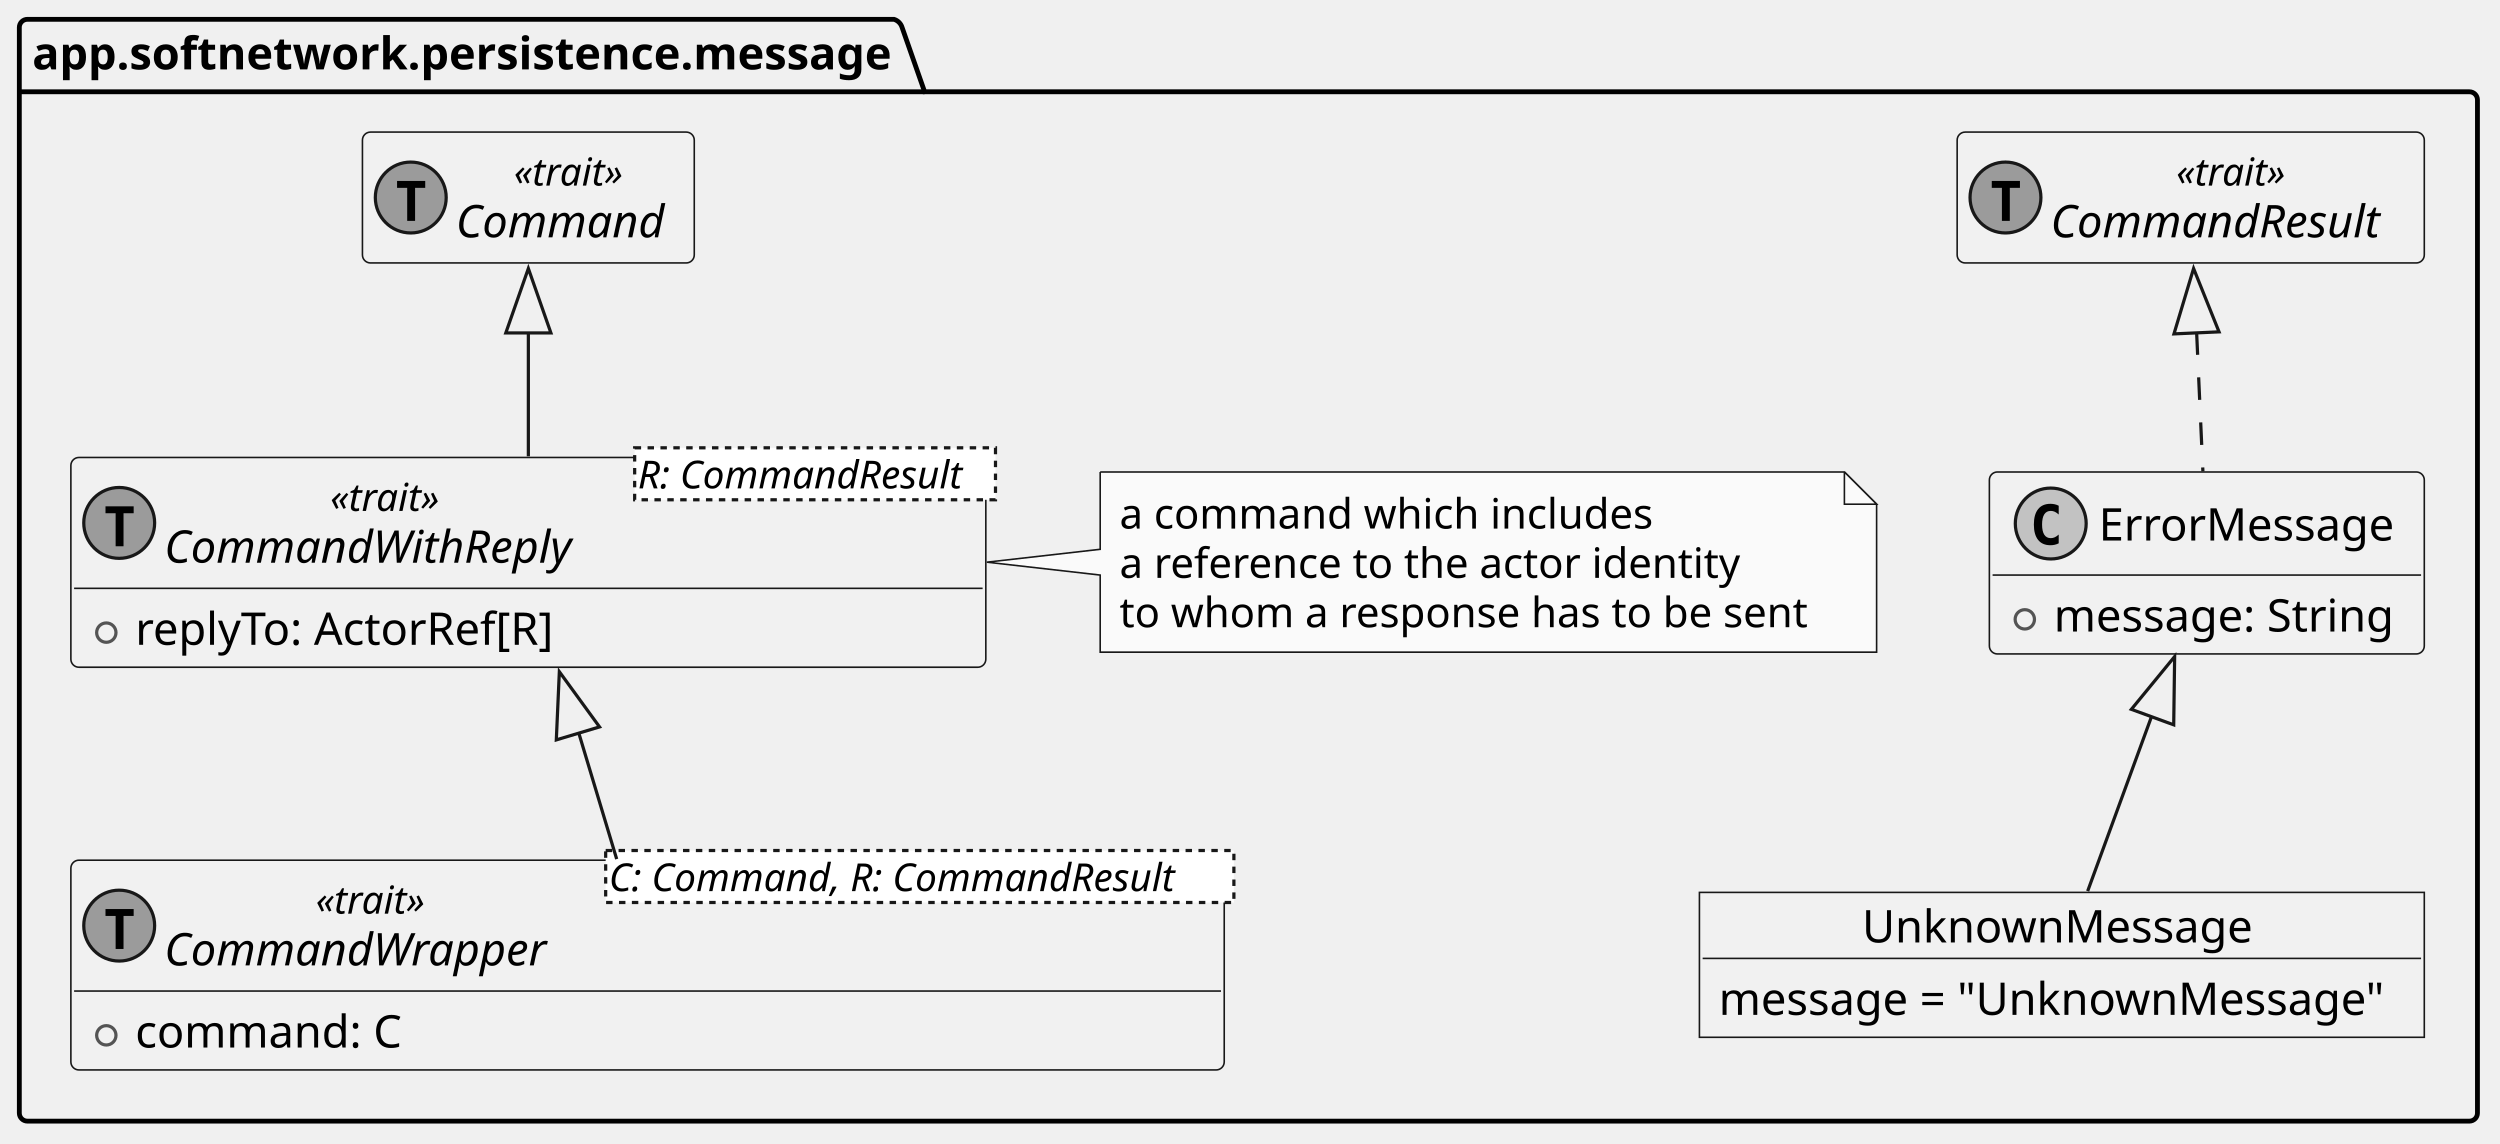
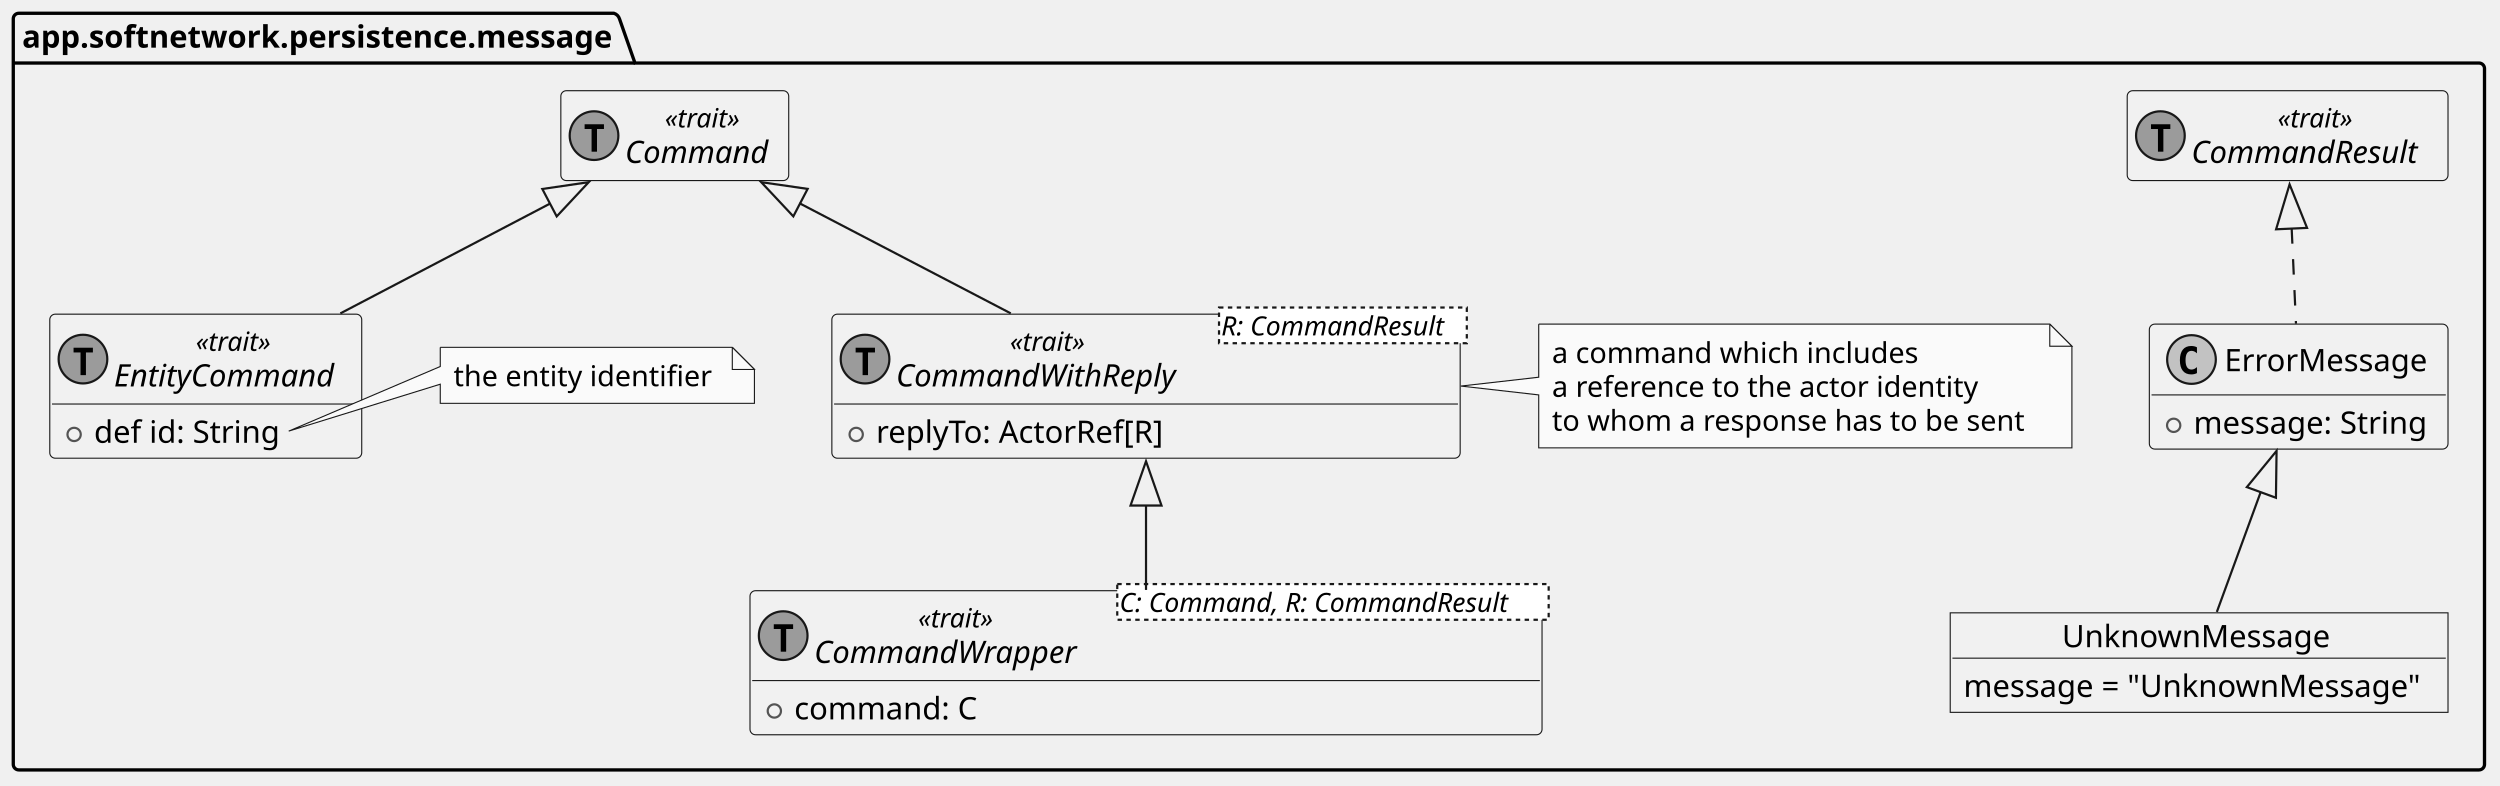
- <svg xmlns="http://www.w3.org/2000/svg" contentStyleType="text/css" height="355px" preserveAspectRatio="none" style="width:776px;height:355px;background:#FFFFFF;" version="1.1" viewBox="0 0 776 355" width="776px" zoomAndPan="magnify">
+ <svg xmlns="http://www.w3.org/2000/svg" contentStyleType="text/css" height="355px" preserveAspectRatio="none" style="width:1130px;height:355px;background:#FFFFFF;" version="1.1" viewBox="0 0 1130 355" width="1130px" zoomAndPan="magnify">
  <defs />
  <g>
    <g id="cluster_app.softnetwork.persistence.message">
-       <path d="M8.5,6 L277.5,6 A3.75,3.75 0 0 1 280,8.5 L287,28.488 L766.5,28.488 A2.5,2.5 0 0 1 769,30.988 L769,345.5 A2.5,2.5 0 0 1 766.5,348 L8.5,348 A2.5,2.5 0 0 1 6,345.5 L6,8.5 A2.5,2.5 0 0 1 8.5,6 " fill="none" style="stroke:#000000;stroke-width:1.5;" />
+       <path d="M8.5,6 L277.5,6 A3.75,3.75 0 0 1 280,8.5 L287,28.488 L1120.5,28.488 A2.5,2.5 0 0 1 1123,30.988 L1123,345.5 A2.5,2.5 0 0 1 1120.5,348 L8.5,348 A2.5,2.5 0 0 1 6,345.5 L6,8.5 A2.5,2.5 0 0 1 8.5,6 " fill="none" style="stroke:#000000;stroke-width:1.5;" />
      <line style="stroke:#000000;stroke-width:1.5;" x1="6" x2="287" y1="28.488" y2="28.488" />
      <text fill="#000000" font-family="sans-serif" font-size="14" font-weight="bold" lengthAdjust="spacing" textLength="268" x="10" y="21.535">app.softnetwork.persistence.message</text>
    </g>
    <g id="elem_CommandResult">
-       <rect codeLine="5" fill="#F1F1F1" height="40.621" id="CommandResult" rx="2.5" ry="2.5" style="stroke:#181818;stroke-width:0.5;" width="145" x="607.5" y="41" />
-       <ellipse cx="622.5" cy="61.31" fill="#9B9B9B" rx="11" ry="11" style="stroke:#181818;stroke-width:1.0;" />
-       <path d="M623.842,68.561 L621.393,68.561 L621.393,58.309 L618.247,58.309 L618.247,56.167 L626.988,56.167 L626.988,58.309 L623.842,58.309 Z " fill="#000000" />
-       <text fill="#000000" font-family="sans-serif" font-size="12" font-style="italic" lengthAdjust="spacing" textLength="35" x="675.5" y="57.602">«trait»</text>
-       <text fill="#000000" font-family="sans-serif" font-size="14" font-style="italic" lengthAdjust="spacing" textLength="113" x="636.5" y="73.668">CommandResult</text>
+       <rect codeLine="5" fill="#F1F1F1" height="40.621" id="CommandResult" rx="2.5" ry="2.5" style="stroke:#181818;stroke-width:0.5;" width="145" x="961.5" y="41" />
+       <ellipse cx="976.5" cy="61.31" fill="#9B9B9B" rx="11" ry="11" style="stroke:#181818;stroke-width:1.0;" />
+       <path d="M977.842,68.561 L975.393,68.561 L975.393,58.309 L972.247,58.309 L972.247,56.167 L980.988,56.167 L980.988,58.309 L977.842,58.309 Z " fill="#000000" />
+       <text fill="#000000" font-family="sans-serif" font-size="12" font-style="italic" lengthAdjust="spacing" textLength="35" x="1029.5" y="57.602">«trait»</text>
+       <text fill="#000000" font-family="sans-serif" font-size="14" font-style="italic" lengthAdjust="spacing" textLength="113" x="990.5" y="73.668">CommandResult</text>
    </g>
    <g id="elem_Command">
-       <rect codeLine="6" fill="#F1F1F1" height="40.621" id="Command" rx="2.5" ry="2.5" style="stroke:#181818;stroke-width:0.5;" width="103" x="112.5" y="41" />
-       <ellipse cx="127.5" cy="61.31" fill="#9B9B9B" rx="11" ry="11" style="stroke:#181818;stroke-width:1.0;" />
-       <path d="M128.842,68.561 L126.393,68.561 L126.393,58.309 L123.247,58.309 L123.247,56.167 L131.988,56.167 L131.988,58.309 L128.842,58.309 Z " fill="#000000" />
-       <text fill="#000000" font-family="sans-serif" font-size="12" font-style="italic" lengthAdjust="spacing" textLength="35" x="159.5" y="57.602">«trait»</text>
-       <text fill="#000000" font-family="sans-serif" font-size="14" font-style="italic" lengthAdjust="spacing" textLength="71" x="141.5" y="73.668">Command</text>
+       <rect codeLine="6" fill="#F1F1F1" height="40.621" id="Command" rx="2.5" ry="2.5" style="stroke:#181818;stroke-width:0.5;" width="103" x="253.5" y="41" />
+       <ellipse cx="268.5" cy="61.31" fill="#9B9B9B" rx="11" ry="11" style="stroke:#181818;stroke-width:1.0;" />
+       <path d="M269.842,68.561 L267.393,68.561 L267.393,58.309 L264.247,58.309 L264.247,56.167 L272.988,56.167 L272.988,58.309 L269.842,58.309 Z " fill="#000000" />
+       <text fill="#000000" font-family="sans-serif" font-size="12" font-style="italic" lengthAdjust="spacing" textLength="35" x="300.5" y="57.602">«trait»</text>
+       <text fill="#000000" font-family="sans-serif" font-size="14" font-style="italic" lengthAdjust="spacing" textLength="71" x="282.5" y="73.668">Command</text>
    </g>
+     <g id="elem_EntityCommand">
+       <rect codeLine="7" fill="#F1F1F1" height="65.109" id="EntityCommand" rx="2.5" ry="2.5" style="stroke:#181818;stroke-width:0.5;" width="141" x="22.5" y="142" />
+       <ellipse cx="37.5" cy="162.31" fill="#9B9B9B" rx="11" ry="11" style="stroke:#181818;stroke-width:1.0;" />
+       <path d="M38.842,169.56 L36.393,169.56 L36.393,159.309 L33.247,159.309 L33.247,157.167 L41.988,157.167 L41.988,159.309 L38.842,159.309 Z " fill="#000000" />
+       <text fill="#000000" font-family="sans-serif" font-size="12" font-style="italic" lengthAdjust="spacing" textLength="35" x="88.5" y="158.602">«trait»</text>
+       <text fill="#000000" font-family="sans-serif" font-size="14" font-style="italic" lengthAdjust="spacing" textLength="109" x="51.5" y="174.668">EntityCommand</text>
+       <line style="stroke:#181818;stroke-width:0.5;" x1="23.5" x2="162.5" y1="182.621" y2="182.621" />
+       <ellipse cx="33.5" cy="196.365" fill="none" rx="3" ry="3" style="stroke:#545454;stroke-width:1.0;" />
+       <text fill="#000000" font-family="sans-serif" font-size="14" lengthAdjust="spacing" textLength="88" x="42.5" y="200.156">def id: String</text>
+     </g>
+     <path d="M199,157 L199,165.655 L130.5,194.865 L199,173.655 L199,182.31 A0,0 0 0 0 199,182.31 L341,182.31 A0,0 0 0 0 341,182.31 L341,167 L331,157 L199,157 A0,0 0 0 0 199,157 " fill="#FAFAFA" style="stroke:#181818;stroke-width:0.5;" />
+     <path d="M331,157 L331,167 L341,167 L331,157 " fill="#FAFAFA" style="stroke:#181818;stroke-width:0.5;" />
+     <text fill="#000000" font-family="sans-serif" font-size="13" lengthAdjust="spacing" textLength="121" x="205" y="174.568">the entity identifier</text>
    <g id="elem_CommandWithReply">
-       <rect codeLine="7" fill="#F1F1F1" height="65.109" id="CommandWithReply" rx="2.5" ry="2.5" style="stroke:#181818;stroke-width:0.5;" width="284" x="22" y="142" />
-       <ellipse cx="37" cy="162.31" fill="#9B9B9B" rx="11" ry="11" style="stroke:#181818;stroke-width:1.0;" />
-       <path d="M38.342,169.56 L35.893,169.56 L35.893,159.309 L32.747,159.309 L32.747,157.167 L41.488,157.167 L41.488,159.309 L38.342,159.309 Z " fill="#000000" />
-       <text fill="#000000" font-family="sans-serif" font-size="12" font-style="italic" lengthAdjust="spacing" textLength="35" x="102.5" y="158.602">«trait»</text>
-       <text fill="#000000" font-family="sans-serif" font-size="14" font-style="italic" lengthAdjust="spacing" textLength="138" x="51" y="174.668">CommandWithReply</text>
-       <rect fill="#FFFFFF" height="16.133" style="stroke:#181818;stroke-width:1.0;stroke-dasharray:2.0,2.0;" width="112" x="197" y="139" />
-       <text fill="#000000" font-family="sans-serif" font-size="12" font-style="italic" lengthAdjust="spacing" textLength="110" x="198" y="151.602">R: CommandResult</text>
-       <line style="stroke:#181818;stroke-width:0.5;" x1="23" x2="305" y1="182.621" y2="182.621" />
-       <ellipse cx="33" cy="196.365" fill="none" rx="3" ry="3" style="stroke:#545454;stroke-width:1.0;" />
-       <text fill="#000000" font-family="sans-serif" font-size="14" lengthAdjust="spacing" textLength="138" x="42" y="200.156">replyTo: ActorRef[R]</text>
+       <rect codeLine="13" fill="#F1F1F1" height="65.109" id="CommandWithReply" rx="2.5" ry="2.5" style="stroke:#181818;stroke-width:0.5;" width="284" x="376" y="142" />
+       <ellipse cx="391" cy="162.31" fill="#9B9B9B" rx="11" ry="11" style="stroke:#181818;stroke-width:1.0;" />
+       <path d="M392.342,169.56 L389.893,169.56 L389.893,159.309 L386.747,159.309 L386.747,157.167 L395.488,157.167 L395.488,159.309 L392.342,159.309 Z " fill="#000000" />
+       <text fill="#000000" font-family="sans-serif" font-size="12" font-style="italic" lengthAdjust="spacing" textLength="35" x="456.5" y="158.602">«trait»</text>
+       <text fill="#000000" font-family="sans-serif" font-size="14" font-style="italic" lengthAdjust="spacing" textLength="138" x="405" y="174.668">CommandWithReply</text>
+       <rect fill="#FFFFFF" height="16.133" style="stroke:#181818;stroke-width:1.0;stroke-dasharray:2.0,2.0;" width="112" x="551" y="139" />
+       <text fill="#000000" font-family="sans-serif" font-size="12" font-style="italic" lengthAdjust="spacing" textLength="110" x="552" y="151.602">R: CommandResult</text>
+       <line style="stroke:#181818;stroke-width:0.5;" x1="377" x2="659" y1="182.621" y2="182.621" />
+       <ellipse cx="387" cy="196.365" fill="none" rx="3" ry="3" style="stroke:#545454;stroke-width:1.0;" />
+       <text fill="#000000" font-family="sans-serif" font-size="14" lengthAdjust="spacing" textLength="138" x="396" y="200.156">replyTo: ActorRef[R]</text>
    </g>
-     <g id="elem_GMN6">
-       <path d="M341.5,146.5 L341.5,170.5 L306.31,174.5 L341.5,178.5 L341.5,202.432 A0,0 0 0 0 341.5,202.432 L582.5,202.432 A0,0 0 0 0 582.5,202.432 L582.5,156.5 L572.5,146.5 L341.5,146.5 A0,0 0 0 0 341.5,146.5 " fill="#FAFAFA" style="stroke:#181818;stroke-width:0.5;" />
-       <path d="M572.5,146.5 L572.5,156.5 L582.5,156.5 L572.5,146.5 " fill="#FAFAFA" style="stroke:#181818;stroke-width:0.5;" />
-       <text fill="#000000" font-family="sans-serif" font-size="13" lengthAdjust="spacing" textLength="171" x="347.5" y="164.068">a command which includes</text>
-       <text fill="#000000" font-family="sans-serif" font-size="13" lengthAdjust="spacing" textLength="198" x="347.5" y="179.379">a reference to the actor identity</text>
-       <text fill="#000000" font-family="sans-serif" font-size="13" lengthAdjust="spacing" textLength="220" x="347.5" y="194.69">to whom a response has to be sent</text>
+     <g id="elem_GMN10">
+       <path d="M695.5,146.5 L695.5,170.5 L660.31,174.5 L695.5,178.5 L695.5,202.432 A0,0 0 0 0 695.5,202.432 L936.5,202.432 A0,0 0 0 0 936.5,202.432 L936.5,156.5 L926.5,146.5 L695.5,146.5 A0,0 0 0 0 695.5,146.5 " fill="#FAFAFA" style="stroke:#181818;stroke-width:0.5;" />
+       <path d="M926.5,146.5 L926.5,156.5 L936.5,156.5 L926.5,146.5 " fill="#FAFAFA" style="stroke:#181818;stroke-width:0.5;" />
+       <text fill="#000000" font-family="sans-serif" font-size="13" lengthAdjust="spacing" textLength="171" x="701.5" y="164.068">a command which includes</text>
+       <text fill="#000000" font-family="sans-serif" font-size="13" lengthAdjust="spacing" textLength="198" x="701.5" y="179.379">a reference to the actor identity</text>
+       <text fill="#000000" font-family="sans-serif" font-size="13" lengthAdjust="spacing" textLength="220" x="701.5" y="194.69">to whom a response has to be sent</text>
    </g>
    <g id="elem_CommandWrapper">
-       <rect codeLine="13" fill="#F1F1F1" height="65.109" id="CommandWrapper" rx="2.5" ry="2.5" style="stroke:#181818;stroke-width:0.5;" width="358" x="22" y="267" />
-       <ellipse cx="37" cy="287.31" fill="#9B9B9B" rx="11" ry="11" style="stroke:#181818;stroke-width:1.0;" />
-       <path d="M38.342,294.56 L35.893,294.56 L35.893,284.309 L32.747,284.309 L32.747,282.168 L41.488,282.168 L41.488,284.309 L38.342,284.309 Z " fill="#000000" />
-       <text fill="#000000" font-family="sans-serif" font-size="12" font-style="italic" lengthAdjust="spacing" textLength="35" x="98" y="283.602">«trait»</text>
-       <text fill="#000000" font-family="sans-serif" font-size="14" font-style="italic" lengthAdjust="spacing" textLength="129" x="51" y="299.668">CommandWrapper</text>
-       <rect fill="#FFFFFF" height="16.133" style="stroke:#181818;stroke-width:1.0;stroke-dasharray:2.0,2.0;" width="195" x="188" y="264" />
-       <text fill="#000000" font-family="sans-serif" font-size="12" font-style="italic" lengthAdjust="spacing" textLength="193" x="189" y="276.602">C: Command, R: CommandResult</text>
-       <line style="stroke:#181818;stroke-width:0.5;" x1="23" x2="379" y1="307.621" y2="307.621" />
-       <ellipse cx="33" cy="321.365" fill="none" rx="3" ry="3" style="stroke:#545454;stroke-width:1.0;" />
-       <text fill="#000000" font-family="sans-serif" font-size="14" lengthAdjust="spacing" textLength="86" x="42" y="325.156">command: C</text>
+       <rect codeLine="19" fill="#F1F1F1" height="65.109" id="CommandWrapper" rx="2.5" ry="2.5" style="stroke:#181818;stroke-width:0.5;" width="358" x="339" y="267" />
+       <ellipse cx="354" cy="287.31" fill="#9B9B9B" rx="11" ry="11" style="stroke:#181818;stroke-width:1.0;" />
+       <path d="M355.342,294.56 L352.893,294.56 L352.893,284.309 L349.747,284.309 L349.747,282.168 L358.488,282.168 L358.488,284.309 L355.342,284.309 Z " fill="#000000" />
+       <text fill="#000000" font-family="sans-serif" font-size="12" font-style="italic" lengthAdjust="spacing" textLength="35" x="415" y="283.602">«trait»</text>
+       <text fill="#000000" font-family="sans-serif" font-size="14" font-style="italic" lengthAdjust="spacing" textLength="129" x="368" y="299.668">CommandWrapper</text>
+       <rect fill="#FFFFFF" height="16.133" style="stroke:#181818;stroke-width:1.0;stroke-dasharray:2.0,2.0;" width="195" x="505" y="264" />
+       <text fill="#000000" font-family="sans-serif" font-size="12" font-style="italic" lengthAdjust="spacing" textLength="193" x="506" y="276.602">C: Command, R: CommandResult</text>
+       <line style="stroke:#181818;stroke-width:0.5;" x1="340" x2="696" y1="307.621" y2="307.621" />
+       <ellipse cx="350" cy="321.365" fill="none" rx="3" ry="3" style="stroke:#545454;stroke-width:1.0;" />
+       <text fill="#000000" font-family="sans-serif" font-size="14" lengthAdjust="spacing" textLength="86" x="359" y="325.156">command: C</text>
    </g>
    <g id="elem_ErrorMessage">
-       <rect codeLine="17" fill="#F1F1F1" height="56.488" id="ErrorMessage" rx="2.5" ry="2.5" style="stroke:#181818;stroke-width:0.5;" width="135" x="617.5" y="146.5" />
-       <ellipse cx="636.55" cy="162.5" fill="#C2C2C2" rx="11" ry="11" style="stroke:#181818;stroke-width:1.0;" />
-       <path d="M639.023,168.643 Q638.442,168.942 637.803,169.091 Q637.164,169.241 636.458,169.241 Q633.951,169.241 632.631,167.589 Q631.312,165.937 631.312,162.816 Q631.312,159.686 632.631,158.035 Q633.951,156.383 636.458,156.383 Q637.164,156.383 637.811,156.532 Q638.459,156.682 639.023,156.981 L639.023,159.703 Q638.392,159.122 637.799,158.852 Q637.205,158.583 636.574,158.583 Q635.23,158.583 634.545,159.649 Q633.86,160.716 633.86,162.816 Q633.86,164.908 634.545,165.974 Q635.23,167.041 636.574,167.041 Q637.205,167.041 637.799,166.771 Q638.392,166.501 639.023,165.92 Z " fill="#000000" />
-       <text fill="#000000" font-family="sans-serif" font-size="14" lengthAdjust="spacing" textLength="94" x="651.45" y="167.791">ErrorMessage</text>
-       <line style="stroke:#181818;stroke-width:0.5;" x1="618.5" x2="751.5" y1="178.5" y2="178.5" />
-       <ellipse cx="628.5" cy="192.244" fill="none" rx="3" ry="3" style="stroke:#545454;stroke-width:1.0;" />
-       <text fill="#000000" font-family="sans-serif" font-size="14" lengthAdjust="spacing" textLength="109" x="637.5" y="196.035">message: String</text>
+       <rect codeLine="23" fill="#F1F1F1" height="56.488" id="ErrorMessage" rx="2.5" ry="2.5" style="stroke:#181818;stroke-width:0.5;" width="135" x="971.5" y="146.5" />
+       <ellipse cx="990.55" cy="162.5" fill="#C2C2C2" rx="11" ry="11" style="stroke:#181818;stroke-width:1.0;" />
+       <path d="M993.023,168.643 Q992.442,168.942 991.803,169.091 Q991.164,169.241 990.458,169.241 Q987.951,169.241 986.631,167.589 Q985.312,165.937 985.312,162.816 Q985.312,159.686 986.631,158.035 Q987.951,156.383 990.458,156.383 Q991.164,156.383 991.811,156.532 Q992.459,156.682 993.023,156.981 L993.023,159.703 Q992.392,159.122 991.799,158.852 Q991.205,158.583 990.574,158.583 Q989.23,158.583 988.545,159.649 Q987.86,160.716 987.86,162.816 Q987.86,164.908 988.545,165.974 Q989.23,167.041 990.574,167.041 Q991.205,167.041 991.799,166.771 Q992.392,166.501 993.023,165.92 Z " fill="#000000" />
+       <text fill="#000000" font-family="sans-serif" font-size="14" lengthAdjust="spacing" textLength="94" x="1005.45" y="167.791">ErrorMessage</text>
+       <line style="stroke:#181818;stroke-width:0.5;" x1="972.5" x2="1105.5" y1="178.5" y2="178.5" />
+       <ellipse cx="982.5" cy="192.244" fill="none" rx="3" ry="3" style="stroke:#545454;stroke-width:1.0;" />
+       <text fill="#000000" font-family="sans-serif" font-size="14" lengthAdjust="spacing" textLength="109" x="991.5" y="196.035">message: String</text>
    </g>
    <g id="elem_UnknownMessage">
-       <rect fill="#F1F1F1" height="44.977" style="stroke:#181818;stroke-width:0.5;" width="225" x="527.5" y="277" />
-       <text fill="#000000" font-family="sans-serif" font-size="14" lengthAdjust="spacing" textLength="124" x="578" y="292.535">UnknownMessage</text>
-       <line style="stroke:#181818;stroke-width:0.5;" x1="528.5" x2="751.5" y1="297.488" y2="297.488" />
-       <text fill="#000000" font-family="sans-serif" font-size="14" lengthAdjust="spacing" textLength="213" x="533.5" y="315.023">message = "UnknownMessage"</text>
+       <rect fill="#F1F1F1" height="44.977" style="stroke:#181818;stroke-width:0.5;" width="225" x="881.5" y="277" />
+       <text fill="#000000" font-family="sans-serif" font-size="14" lengthAdjust="spacing" textLength="124" x="932" y="292.535">UnknownMessage</text>
+       <line style="stroke:#181818;stroke-width:0.5;" x1="882.5" x2="1105.5" y1="297.488" y2="297.488" />
+       <text fill="#000000" font-family="sans-serif" font-size="14" lengthAdjust="spacing" textLength="213" x="887.5" y="315.023">message = "UnknownMessage"</text>
+     </g>
+     <g id="link_Command_EntityCommand">
+       <path d="M248.52,92.07 C219.32,107.36 183.65,126.04 153.84,141.65 " fill="none" id="Command-backto-EntityCommand" style="stroke:#181818;stroke-width:1.0;" />
+       <polygon fill="none" points="245.13,85.42,266.1,82.34,251.63,97.82,245.13,85.42" style="stroke:#181818;stroke-width:1.0;" />
    </g>
    <g id="link_Command_CommandWithReply">
-       <path codeLine="11" d="M164,103.3 C164,115.95 164,129.7 164,141.65 " fill="none" id="Command-backto-CommandWithReply" style="stroke:#181818;stroke-width:1.0;" />
-       <polygon fill="none" points="157,103.34,164,83.34,171,103.34,157,103.34" style="stroke:#181818;stroke-width:1.0;" />
+       <path codeLine="17" d="M361.33,91.85 C390.74,107.18 426.78,125.96 456.87,141.65 " fill="none" id="Command-backto-CommandWithReply" style="stroke:#181818;stroke-width:1.0;" />
+       <polygon fill="none" points="358.58,97.8,344.08,82.34,365.05,85.38,358.58,97.8" style="stroke:#181818;stroke-width:1.0;" />
    </g>
    <g id="link_CommandWithReply_CommandWrapper">
-       <path d="M179.65,227.52 C183.65,240.82 187.83,254.72 191.42,266.66 " fill="none" id="CommandWithReply-backto-CommandWrapper" style="stroke:#181818;stroke-width:1.0;" />
-       <polygon fill="none" points="172.68,229.66,173.62,208.5,186.09,225.63,172.68,229.66" style="stroke:#181818;stroke-width:1.0;" />
+       <path d="M518,228.47 C518,241.48 518,255.01 518,266.66 " fill="none" id="CommandWithReply-backto-CommandWrapper" style="stroke:#181818;stroke-width:1.0;" />
+       <polygon fill="none" points="511,228.5,518,208.5,525,228.5,511,228.5" style="stroke:#181818;stroke-width:1.0;" />
    </g>
    <g id="link_CommandResult_ErrorMessage">
-       <path d="M681.83,103.14 C682.48,117.52 683.19,133.33 683.78,146.32 " fill="none" id="CommandResult-backto-ErrorMessage" style="stroke:#181818;stroke-width:1.0;stroke-dasharray:7.0,7.0;" />
-       <polygon fill="none" points="674.8,103.64,680.89,83.34,688.79,103.01,674.8,103.64" style="stroke:#181818;stroke-width:1.0;" />
+       <path d="M1035.83,103.14 C1036.48,117.52 1037.19,133.33 1037.78,146.32 " fill="none" id="CommandResult-backto-ErrorMessage" style="stroke:#181818;stroke-width:1.0;stroke-dasharray:7.0,7.0;" />
+       <polygon fill="none" points="1028.8,103.64,1034.89,83.34,1042.79,103.01,1028.8,103.64" style="stroke:#181818;stroke-width:1.0;" />
    </g>
    <g id="link_ErrorMessage_UnknownMessage">
-       <path codeLine="23" d="M667.88,222.3 C661.05,240.96 653.52,261.54 648.01,276.6 " fill="none" id="ErrorMessage-backto-UnknownMessage" style="stroke:#181818;stroke-width:1.0;" />
-       <polygon fill="none" points="661.57,220.18,675.01,203.8,674.72,224.99,661.57,220.18" style="stroke:#181818;stroke-width:1.0;" />
+       <path codeLine="29" d="M1021.88,222.3 C1015.05,240.96 1007.52,261.54 1002.01,276.6 " fill="none" id="ErrorMessage-backto-UnknownMessage" style="stroke:#181818;stroke-width:1.0;" />
+       <polygon fill="none" points="1015.57,220.18,1029.01,203.8,1028.72,224.99,1015.57,220.18" style="stroke:#181818;stroke-width:1.0;" />
    </g>
  </g>
</svg>
